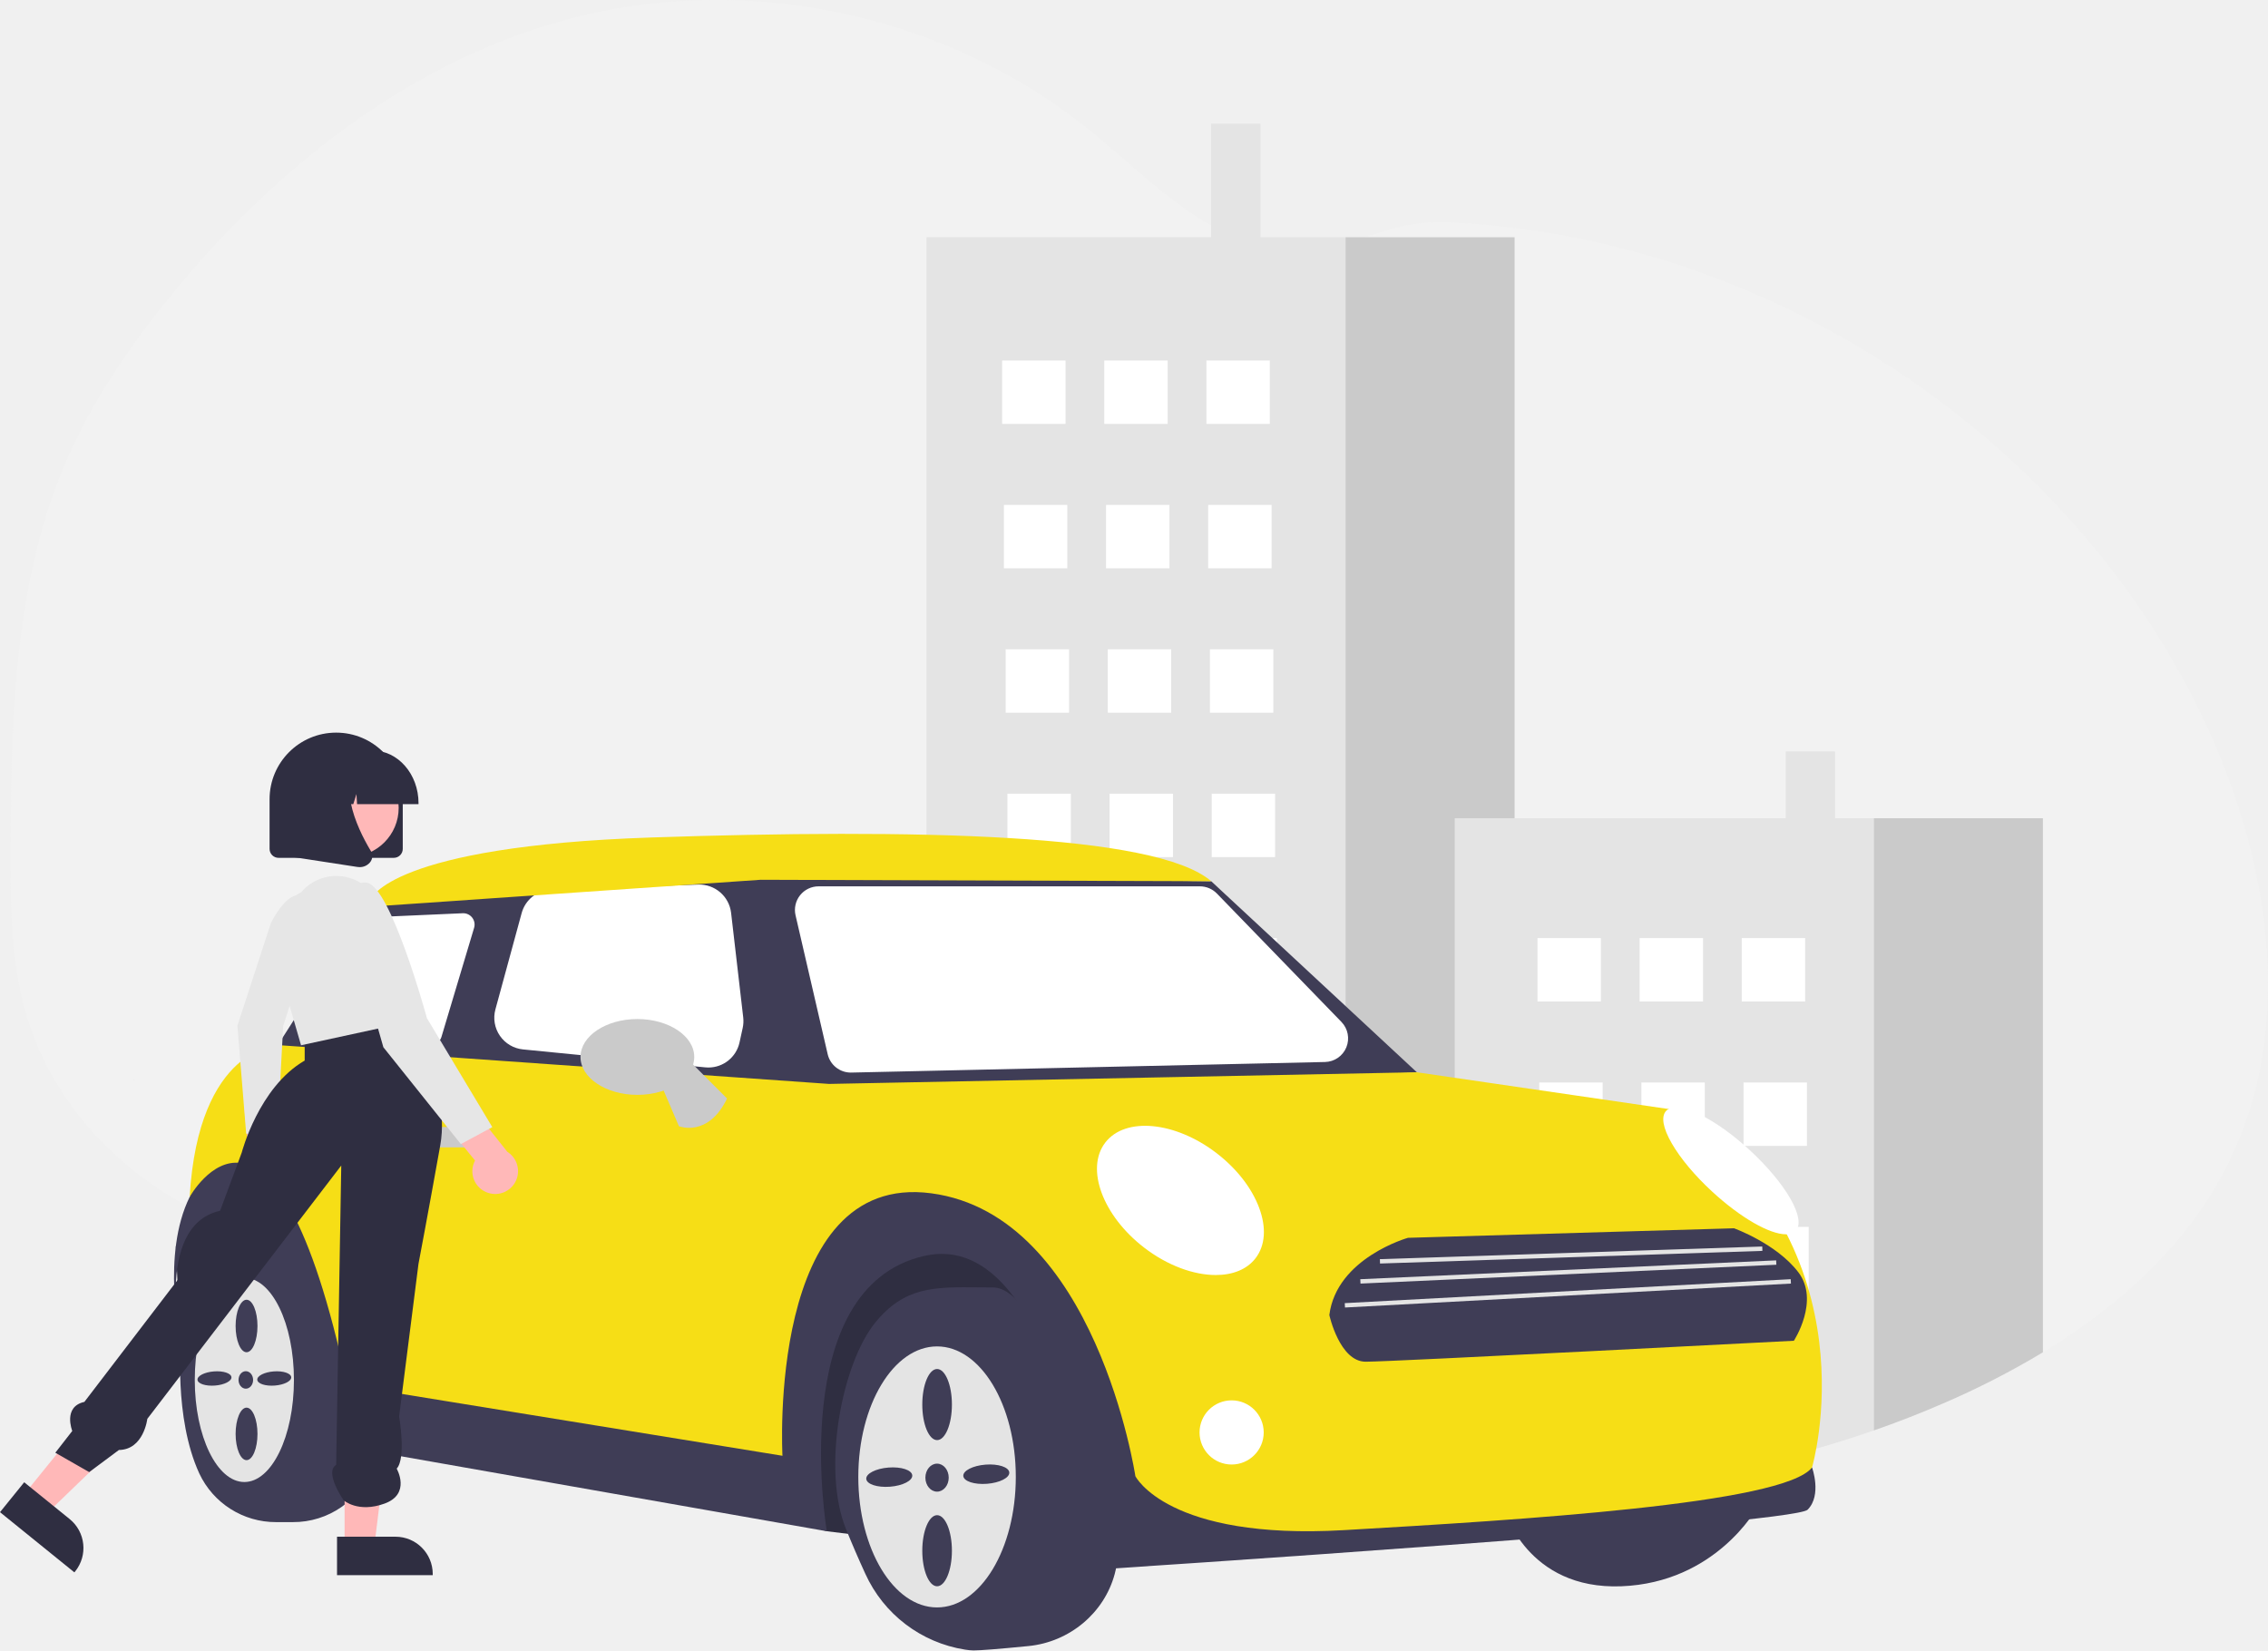
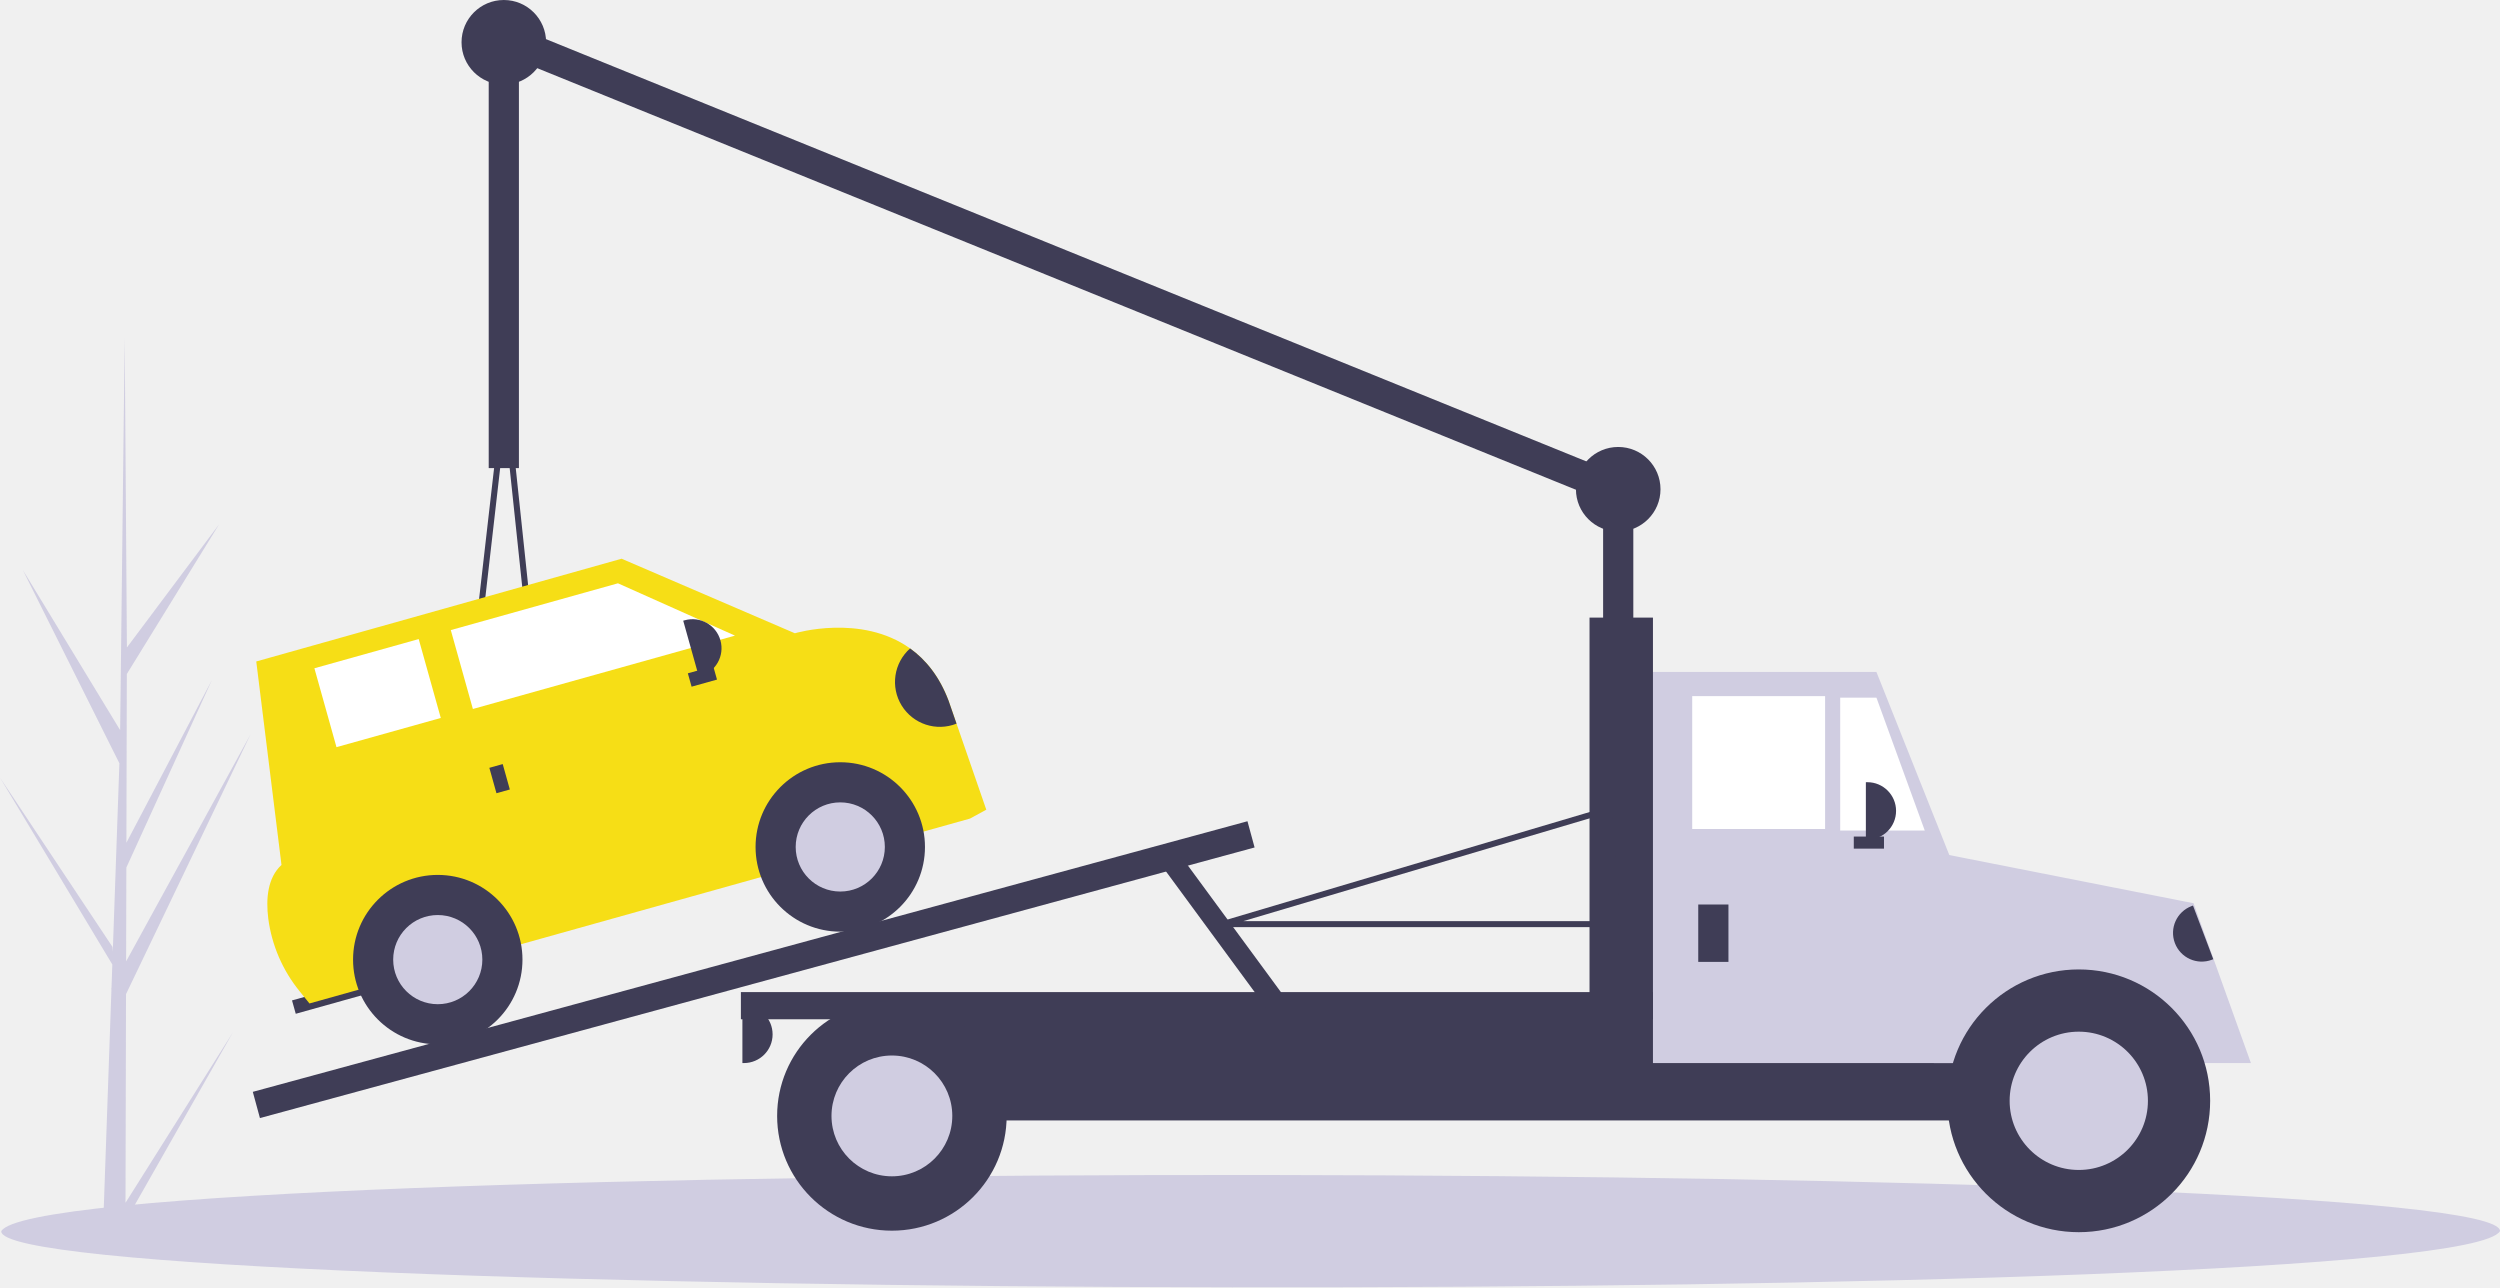
- <svg xmlns="http://www.w3.org/2000/svg" data-name="Layer 1" width="1077.325" height="784.027" viewBox="0 0 1077.325 784.027">
-   <path d="M1120.516,609.153c-18.84,38.87-51.46,68.61-88.78,91.24a392.456,392.456,0,0,1-47.64,24.39q-16.11,6.975-32.66,12.73c-54.73,19.11-112.64,28.45-170.65,28.48q-14.22.015-28.44-.73-4.08-.21-8.16-.48-21.495-1.425-42.85-4.57c-.28-.04-.57-.08-.85-.13a539.774,539.774,0,0,1-87.77-20.57q-8.325-2.7-16.55-5.67c-1.48-.52-2.96-1.07-4.43-1.61q-9.27-3.435-18.4-7.21-7.68-3.165-15.27-6.57-7.47-3.375-14.84-6.97-12.06-5.91-23.86-12.39-9.105-5.04-17.97-10.46a496.62,496.62,0,0,1-42.49-29.08q-7.23-5.52-14.26-11.32c-3.25-2.68-6.47-5.42-9.74-8.08-6.9-5.61-14-10.94-21.92-14.93a78.626,78.626,0,0,0-7.34-3.24,91.905,91.905,0,0,0-29.15-5.67c-16.99-.67-34.53,2.49-50.96,7.17-7.81,2.21-15.53,4.75-23.25,7.35q-4.755,1.605-9.5,3.22c-6.54,2.23-13.08,4.41-19.68,6.4-2.2.66-4.4,1.31-6.61,1.92a194.227,194.227,0,0,1-26.91,5.72,143.374,143.374,0,0,1-60.49-5.27l-1.67-.52c-2.8-.88-5.57-1.84-8.33-2.89l-1.67-.64q-3.989-1.545-7.83-3.31l-1.67-.76c-2.46-1.15-4.87-2.35-7.24-3.62-.2-.1-.39-.2-.59-.31-.92-.48-1.83-1-2.73-1.49a164.618,164.618,0,0,1-39.16-30.49c-.33-.33-.64-.67-1-1-1.59-1.72-3.15-3.47-4.66-5.26-.56-.66-1.12-1.32-1.67-2q-2.685-3.285-5.19-6.71c-.25-.33-.49-.67-.73-1a145.03,145.03,0,0,1-16.87-30.5c-.14-.33-.27-.67-.39-1q-1.995-5.145-3.65-10.47c-.45-1.48-.88-3-1.26-4.48-.13-.44-.25-.89-.36-1.33-5.47-21.72-6.06-44.31-6.06-66.77v-7.85c.16-36.33.72-73.28,6.08-109.11a6.036,6.036,0,0,1,.11-.74,344.024,344.024,0,0,1,7.31-35.82,265.599,265.599,0,0,1,12.31-36.3c12.33-29,30.26-55.39,50.17-79.85,50.1-61.51,115.87-113.22,192.85-132.51,82.95-20.83,175.14-.87,242.05,52.4,19.73,15.7,37.521,34.2,59.39,46.66q1.11.645,2.25,1.26,4.335,2.355,8.86,4.28a91.427,91.427,0,0,0,12.31,4.25c13.29,3.57,27.18,3.89,40.43-.54,1.08-.37,2.16-.76,3.23-1.19,2.27-.9,4.44-1.74,6.53-2.52,14.26-5.31,25.24-7.89,42.57-6.96a411.346,411.346,0,0,1,120.36,25.19c1.56.57,3.12,1.16,4.67,1.75,100.71,38.55,187.3,115.1,232.28,213.47q1.8,3.9,3.47,7.86C1140.426,474.623,1150.106,548.093,1120.516,609.153Z" transform="translate(-61.33735 -57.98653)" fill="#f2f2f2" style="isolation:isolate" />
-   <polygon points="63.608 512.617 63.608 513.017 63.458 513.197 63.608 512.617" fill="#cacaca" />
-   <path d="M302.285,630.833q-4.755,1.605-9.5,3.22v-3.22Z" transform="translate(-61.33735 -57.98653)" fill="#fff" />
-   <rect x="575.296" y="58.768" width="23.422" height="58.555" fill="#e4e4e4" />
-   <path d="M700.486,170.693v589.39a539.774,539.774,0,0,1-87.77-20.57q-8.325-2.7-16.55-5.67c-1.48-.52-2.96-1.07-4.43-1.61q-9.27-3.435-18.4-7.21-7.68-3.165-15.27-6.57-7.47-3.375-14.84-6.97-12.06-5.91-23.86-12.39-9.105-5.04-17.97-10.46v-517.94Z" transform="translate(-61.33735 -57.98653)" fill="#e4e4e4" />
-   <path d="M780.785,170.693v595.3q-14.22.015-28.44-.73-4.08-.21-8.16-.48-21.495-1.425-42.85-4.57c-.28-.04-.57-.08-.85-.13v-589.39Z" transform="translate(-61.33735 -57.98653)" fill="#cacaca" />
-   <rect x="476.029" y="171.26" width="30.114" height="30.114" fill="#fff" />
-   <rect x="524.546" y="171.26" width="30.114" height="30.114" fill="#fff" />
-   <rect x="573.063" y="171.26" width="30.114" height="30.114" fill="#fff" />
-   <rect x="476.866" y="239.853" width="30.114" height="30.114" fill="#fff" />
-   <rect x="525.382" y="239.853" width="30.114" height="30.114" fill="#fff" />
-   <rect x="573.899" y="239.853" width="30.114" height="30.114" fill="#fff" />
-   <rect x="477.702" y="308.445" width="30.114" height="30.114" fill="#fff" />
-   <rect x="526.219" y="308.445" width="30.114" height="30.114" fill="#fff" />
-   <rect x="574.736" y="308.445" width="30.114" height="30.114" fill="#fff" />
-   <rect x="478.539" y="377.038" width="30.114" height="30.114" fill="#fff" />
-   <rect x="527.055" y="377.038" width="30.114" height="30.114" fill="#fff" />
-   <rect x="575.572" y="377.038" width="30.114" height="30.114" fill="#fff" />
-   <rect x="479.375" y="445.631" width="30.114" height="30.114" fill="#fff" />
-   <rect x="527.892" y="445.631" width="30.114" height="30.114" fill="#fff" />
-   <rect x="576.409" y="445.631" width="30.114" height="30.114" fill="#fff" />
-   <rect x="480.212" y="514.223" width="30.114" height="30.114" fill="#fff" />
-   <rect x="528.728" y="514.223" width="30.114" height="30.114" fill="#fff" />
-   <rect x="577.245" y="514.223" width="30.114" height="30.114" fill="#fff" />
-   <rect x="481.048" y="582.816" width="30.114" height="30.114" fill="#fff" />
-   <rect x="529.565" y="582.816" width="30.114" height="30.114" fill="#fff" />
-   <rect x="578.082" y="582.816" width="30.114" height="30.114" fill="#fff" />
-   <path d="M573.336,709.393v15.63q-7.68-3.165-15.27-6.57-7.47-3.375-14.84-6.97v-2.09Z" transform="translate(-61.33735 -57.98653)" fill="#fff" />
-   <path d="M621.856,709.393v30.12h-9.14q-8.325-2.7-16.55-5.67c-1.48-.52-2.96-1.07-4.43-1.61v-22.84Z" transform="translate(-61.33735 -57.98653)" fill="#fff" />
-   <rect x="578.918" y="651.409" width="30.114" height="30.114" fill="#fff" />
-   <rect x="848.27" y="356.962" width="23.422" height="34.704" fill="#e4e4e4" />
-   <path d="M951.436,446.673v290.84c-54.73,19.11-112.64,28.45-170.65,28.48q-14.22.015-28.44-.73v-318.59Z" transform="translate(-61.33735 -57.98653)" fill="#e4e4e4" />
-   <path d="M1031.736,446.673v253.72a392.456,392.456,0,0,1-47.64,24.39q-16.11,6.975-32.66,12.73v-290.84Z" transform="translate(-61.33735 -57.98653)" fill="#cacaca" />
-   <rect x="730.324" y="445.631" width="30.114" height="30.114" fill="#fff" />
-   <rect x="778.841" y="445.631" width="30.114" height="30.114" fill="#fff" />
-   <rect x="827.357" y="445.631" width="30.114" height="30.114" fill="#fff" />
-   <rect x="731.16" y="514.223" width="30.114" height="30.114" fill="#fff" />
-   <rect x="779.677" y="514.223" width="30.114" height="30.114" fill="#fff" />
-   <rect x="828.194" y="514.223" width="30.114" height="30.114" fill="#fff" />
-   <rect x="731.997" y="582.816" width="30.114" height="30.114" fill="#fff" />
-   <rect x="780.514" y="582.816" width="30.114" height="30.114" fill="#fff" />
-   <rect x="829.03" y="582.816" width="30.114" height="30.114" fill="#fff" />
-   <rect x="732.833" y="651.409" width="30.114" height="30.114" fill="#fff" />
-   <rect x="781.35" y="651.409" width="30.114" height="30.114" fill="#fff" />
-   <rect x="829.867" y="651.409" width="30.114" height="30.114" fill="#fff" />
-   <path d="M775.912,775.167s10.712,38.099,55.578,36.367,64.261-37.06,64.261-37.06Z" transform="translate(-61.33735 -57.98653)" fill="#3f3d56" />
-   <polygon points="96.331 568.594 83.513 592.07 85.594 636.133 392.751 727.401 526.504 743.85 500.355 584.338 408.852 568.136 271.586 572.058 155.211 550.584 96.331 568.594" fill="#2f2e41" />
-   <path d="M200.426,781.055h-7.929A40.144,40.144,0,0,1,155.973,757.88c-12.224-26.686-8.603-63.587-8.549-64.113,2.77-31.895,20.25-52.704,43.501-51.76,25.667,1.035,47.555,89.814,48.474,93.593a33.087,33.087,0,0,1-1.153,19.199A40.01,40.01,0,0,1,200.426,781.055Z" transform="translate(-61.33735 -57.98653)" fill="#3f3d56" />
-   <path d="M523.765,842.013a27.929,27.929,0,0,1-4.047-.391,62.7,62.7,0,0,1-47.347-36.043c-3.215-6.991-6.308-14.15-9.193-21.277-11.585-28.621-1.873-78.654,13.907-98.02,13.927-17.093,27.945-16.958,49.165-16.758,2.179.021,4.435.042,6.778.046,23.561.039,48.469,86.71,56.655,115.191.651,2.266,1.19,4.141,1.607,5.548,1.282,4.328,1.13,9.504-.453,15.384-4.994,18.551-21.454,32.309-40.957,34.236C535.872,841.312,527.086,842.013,523.765,842.013Z" transform="translate(-61.33735 -57.98653)" fill="#3f3d56" />
-   <path d="M146.931,694.12s-9.005-40.177,4.503-67.539l13.614-32.904,51.446,47.797,11.747,74.79L429.557,746.766S417.088,624.156,495.364,619.307s115.418,127.459,115.418,127.459L649.838,775.167,922.073,755.078s4.806,13.161-2.1,20.089-337.328,28.401-337.328,28.401-16.625-164.172-82.432-148.933S454.088,785.388,454.088,785.388L218.973,743.995s-7.62-111.526-46.412-111.526S146.931,694.12,146.931,694.12Z" transform="translate(-61.33735 -57.98653)" fill="#3f3d56" />
-   <polygon points="131.986 496.458 176.339 426.935 365.449 415.852 575.34 418.623 673.012 509.368 370.99 526.685 127.849 513.524 131.986 496.458" fill="#3f3d56" />
-   <path d="M193.324,554.445s-37.734.787-41.89,72.136c0,0,40.177-72.735,74.813,89.36L433.02,749.537S425.401,614.458,503.677,624.849,600.656,759.235,600.656,759.235s15.24,30.479,99.057,25.63,209.198-12.469,222.36-29.787c0,0,30.479-103.214-64.422-169.714L734.349,567.354l-279.162,5.542Z" transform="translate(-61.33735 -57.98653)" fill="#f6de16" />
-   <path d="M287.898,603.029H264.346a4.849,4.849,0,1,1,0-9.698h23.552a4.849,4.849,0,0,1,0,9.698Z" transform="translate(-61.33735 -57.98653)" fill="#cacaca" />
-   <circle cx="585.038" cy="680.467" r="15.24" fill="#fff" />
-   <path d="M638.825,663.675c-10.434,0-22.89-4.454-34.04-13.042-19.674-15.156-27.94-37.535-18.425-49.885,9.514-12.351,33.261-10.068,52.935,5.087,9.508,7.325,16.666,16.53,20.157,25.92,3.511,9.446,2.896,17.957-1.732,23.964C653.598,661.071,646.802,663.675,638.825,663.675Z" transform="translate(-61.33735 -57.98653)" fill="#fff" />
-   <path d="M909.637,644.325c-7.676,0-21.464-7.773-35.116-20.386-8.183-7.561-14.962-15.665-19.088-22.82-4.191-7.268-5.146-12.735-2.688-15.395s7.984-2.14,15.56,1.465c7.458,3.549,16.072,9.667,24.255,17.228,17.269,15.956,26.834,32.743,21.777,38.216A6.133,6.133,0,0,1,909.637,644.325Z" transform="translate(-61.33735 -57.98653)" fill="#fff" />
-   <path d="M265.863,554.43q-.247,0-.497-.023l-50.089-4.657a5.388,5.388,0,0,1-4.08-8.205l28.245-45.539a5.385,5.385,0,0,1,4.341-2.543l37.359-1.648a5.388,5.388,0,0,1,5.399,6.928L271.027,550.587A5.407,5.407,0,0,1,265.863,554.43Z" transform="translate(-61.33735 -57.98653)" fill="#fff" />
-   <path d="M397.856,565.1q-.741,0-1.493-.073l-86.594-8.525a15.118,15.118,0,0,1-13.105-19.02l12.457-45.71a15.048,15.048,0,0,1,14.059-11.134l69.885-2.44a15.202,15.202,0,0,1,15.545,13.368l5.767,49.747a15.087,15.087,0,0,1-.248,4.972l-1.515,6.927A15.123,15.123,0,0,1,397.856,565.1Z" transform="translate(-61.33735 -57.98653)" fill="#fff" />
-   <path d="M465.439,567.506a11.268,11.268,0,0,1-10.933-8.692l-15.276-66.03a11.221,11.221,0,0,1,10.932-13.75h181.153a11.281,11.281,0,0,1,8.054,3.408l59.17,61.006a11.221,11.221,0,0,1-7.804,19.03l-225.046,5.025C465.605,567.505,465.522,567.506,465.439,567.506Z" transform="translate(-61.33735 -57.98653)" fill="#fff" />
-   <path d="M236.13,487.346l1.546-2.424s9.005-24.938,133-29.094,239.678-2.078,266,20.781l-214.047-.693L241.832,488.385Z" transform="translate(-61.33735 -57.98653)" fill="#f6de16" />
-   <path d="M177.41,665.026c-13.008,0-23.552,21.71-23.552,48.49,0,26.78,10.545,48.49,23.552,48.49s23.552-21.71,23.552-48.49C200.963,686.736,190.418,665.026,177.41,665.026Zm1.039,10.391c2.869,0,5.195,5.582,5.195,12.469s-2.326,12.469-5.195,12.469-5.195-5.582-5.195-12.469S175.58,675.417,178.45,675.417Zm3.117,38.099c0,2.295-1.551,4.156-3.464,4.156s-3.464-1.861-3.464-4.156,1.551-4.156,3.464-4.156S181.567,711.22,181.567,713.516Zm-18.097,2.668c-4.454.344-8.181-.881-8.324-2.737s3.351-3.639,7.805-3.983c4.454-.344,8.181.881,8.324,2.737S167.924,715.839,163.47,716.183Zm14.98,35.431c-2.869,0-5.195-5.582-5.195-12.469s2.326-12.469,5.195-12.469,5.195,5.582,5.195,12.469S181.319,751.615,178.45,751.615Zm13.421-35.431c-4.454.344-8.181-.881-8.324-2.737s3.351-3.639,7.805-3.983c4.454-.344,8.181.881,8.324,2.737S196.325,715.839,191.871,716.183Z" transform="translate(-61.33735 -57.98653)" fill="#e4e4e4" />
-   <path d="M506.448,697.584c-20.659,0-37.406,27.757-37.406,61.998,0,34.24,16.747,61.998,37.406,61.998s37.406-27.757,37.406-61.998C543.854,725.341,527.106,697.584,506.448,697.584Zm-22.347,66.65c-6.033.466-11.082-1.194-11.276-3.708s4.539-4.929,10.572-5.396,11.081,1.194,11.276,3.708C494.867,761.352,490.134,763.767,484.1,764.233Zm22.369,47.301c-3.887,0-7.037-7.562-7.037-16.89s3.151-16.89,7.037-16.89c3.887,0,7.037,7.562,7.037,16.89S510.356,811.534,506.47,811.534Zm-5.564-51.607c0-3.673,2.481-6.65,5.542-6.65s5.542,2.977,5.542,6.65-2.481,6.65-5.542,6.65S500.906,763.6,500.906,759.927Zm5.564-17.828c-3.887,0-7.037-7.562-7.037-16.89s3.151-16.889,7.037-16.889c3.887,0,7.037,7.562,7.037,16.889S510.356,742.1,506.47,742.1ZM530.191,762.848c-6.033.466-11.081-1.194-11.276-3.708s4.539-4.929,10.572-5.396,11.081,1.194,11.275,3.708S536.224,762.382,530.191,762.848Z" transform="translate(-61.33735 -57.98653)" fill="#e4e4e4" />
-   <path d="M375.525,573.588l8.313,19.396s13.854,5.542,22.859-13.161l-18.248-18.248Z" transform="translate(-61.33735 -57.98653)" fill="#cacaca" />
-   <path d="M364.096,578.091c-14.896,0-27.016-8.079-27.016-18.01,0-9.931,12.119-18.01,27.016-18.01s27.016,8.079,27.016,18.01C391.111,570.012,378.992,578.091,364.096,578.091Z" transform="translate(-61.33735 -57.98653)" fill="#cacaca" />
-   <path d="M885.016,641.474l-154.877,4.527s-33.894,9.507-37.353,36.672c0,0,4.842,22.184,17.293,22.184s203.365-9.96,203.365-9.96,12.451-19.015,2.075-32.597S885.016,641.474,885.016,641.474Z" transform="translate(-61.33735 -57.98653)" fill="#3f3d56" />
-   <rect x="716.784" y="653.131" width="181.725" height="2.078" transform="translate(-82.51257 -30.94157) rotate(-1.89362)" fill="#e4e4e4" />
-   <rect x="707.441" y="661.187" width="197.738" height="2.078" transform="translate(-90.48339 -20.81434) rotate(-2.59409)" fill="#e4e4e4" />
-   <rect x="700.011" y="671.343" width="212.142" height="2.078" transform="translate(-96.23224 -13.79524) rotate(-3.0738)" fill="#e4e4e4" />
-   <g id="fa69add6-ae6a-462f-9f4a-a8964149f7d7" data-name="Group 142">
-     <path id="f4e602e9-d2b5-4192-9853-189e5cc927ef-3080" data-name="Path 2185" d="M176.31,619.619a9.422,9.422,0,0,1,3.043-14.123L177.385,584.055l12.738-4.373,2.354,30.318a9.473,9.473,0,0,1-16.169,9.62Z" transform="translate(-61.33735 -57.98653)" fill="#ffb8b8" />
-     <path id="e2d38235-adb3-41cf-b4a9-63352e01515a-3081" data-name="Path 2186" d="M189.984,496.558s8.741-18.345,16.509-11.897-10.649,60.696-10.649,60.696l-2.8,52.662L178.281,596.544l-4.174-51.303Z" transform="translate(-61.33735 -57.98653)" fill="#e6e6e6" />
-     <path id="eea0d059-1974-4b26-aac7-8a2396c42a8e-3082" data-name="Path 2187" d="M72.732,767.966,83.69,776.836l39.43-38.05L106.947,725.698Z" transform="translate(-61.33735 -57.98653)" fill="#ffb8b8" />
-     <path id="a9703c69-ade6-4e5d-bca9-6a3d314fecef-3083" data-name="Path 2188" d="M72.832,762.125l21.581,17.467h0a17.695,17.695,0,0,1,2.619,24.886l-.362.447L61.337,776.326Z" transform="translate(-61.33735 -57.98653)" fill="#2f2e41" />
-     <path id="fb949616-149f-4f99-b6d4-35f2ecdeae65-3084" data-name="Path 2189" d="M225.028,792.59h14.098l6.704-54.385H225.025Z" transform="translate(-61.33735 -57.98653)" fill="#ffb8b8" />
-     <path id="b920e865-38ed-4b06-94ca-a4364bcce1a4-3085" data-name="Path 2190" d="M221.431,787.987h27.766a17.695,17.695,0,0,1,17.695,17.693v.576H221.432Z" transform="translate(-61.33735 -57.98653)" fill="#2f2e41" />
-     <path id="e64f2ddc-8714-4699-9f4e-cfc1a70d06b3-3086" data-name="Path 2191" d="M249.766,537.647S276.217,569.843,270.467,602.047s-10.35,56.351-10.35,56.351l-9.195,72.448s3.45,19.733-1.15,24.816c0,0,6.9,11.984-5.75,16.584s-19.48-1.586-19.48-1.586-9.275-13.361-3.525-16.806l2.423-142.193L131.317,731.997s-1.693,14.635-13.497,14.793l-14.103,10.507-16.1-9.202,8.05-10.35s-4.6-11.5,5.75-13.8L161.217,645.746,176.167,605.496s8.05-31.05,29.9-43.7V548.337Z" transform="translate(-61.33735 -57.98653)" fill="#2f2e41" />
-     <path id="bce97f6a-e88b-4fe5-bf4a-3ce22a01c084-3087" data-name="Path 2192" d="M204.342,481.871h0a21.96,21.96,0,0,1,28.945-4.086l.956.637h0a84.765,84.765,0,0,1,19.843,40.855l4.306,23.545L204.341,554.53l-12.671-43.7a24.689,24.689,0,0,1,12.671-28.958Z" transform="translate(-61.33735 -57.98653)" fill="#e6e6e6" />
-     <path id="b697c87b-19ec-4b06-9e7e-37987317631c-3088" data-name="Path 2193" d="M293.143,624.625a10.783,10.783,0,0,1-6.151-15.349L271.399,590.195l9.285-12.304,21.641,27.257a10.842,10.842,0,0,1-9.182,19.476Z" transform="translate(-61.33735 -57.98653)" fill="#ffb8b8" />
-     <path id="ff802918-ea99-4deb-b868-19882644d1b6-3089" data-name="Path 2194" d="M227.341,499.121s-3.45-23,8.05-21.85,28.75,64.4,28.75,64.4l31.05,51.75-14.95,8.05-36.8-46Z" transform="translate(-61.33735 -57.98653)" fill="#e6e6e6" />
-     <path id="b2ad01c3-7822-402f-83d4-81805929538c-3090" data-name="Path 2195" d="M248.401,465.497H193.639a4.254,4.254,0,0,1-4.249-4.249V437.643a31.63,31.63,0,1,1,63.26,0h0v23.604A4.254,4.254,0,0,1,248.401,465.497Z" transform="translate(-61.33735 -57.98653)" fill="#2f2e41" />
-     <circle id="fe1c8106-5903-484b-8252-f0483d4636a1" data-name="Ellipse 430" cx="166.183" cy="383.771" r="23.19" fill="#ffb8b8" />
-     <path id="e2d5a9f4-7ffc-4596-9574-3d578968164c-3091" data-name="Path 2196" d="M260.133,440.004H230.948l-.299-4.808-1.497,4.808H224.659l-.593-9.529-2.966,9.529h-8.695v-.472c0-13.796,9.783-25.021,21.81-25.021h4.115c12.024,0,21.81,11.224,21.81,25.021Z" transform="translate(-61.33735 -57.98653)" fill="#2f2e41" />
-     <path id="aa8282a4-b0b8-48ea-8496-97297549be2f-3092" data-name="Path 2197" d="M232.157,469.903a7.018,7.018,0,0,1-1.065-.082l-34.737-5.351V428.289a13.936,13.936,0,0,1,13.936-13.936h24.303l-.944.964c-13.171,13.407-3.248,35.154,3.839,46.926a4.638,4.638,0,0,1-.472,5.496,6.31,6.31,0,0,1-4.858,2.167Z" transform="translate(-61.33735 -57.98653)" fill="#2f2e41" />
-   </g>
+ <svg xmlns="http://www.w3.org/2000/svg" data-name="Layer 1" width="1002.501" height="516.22" viewBox="0 0 1002.501 516.22">
+   <path d="M149.078,674.202l43.077-68.361-43.097,75.808-.023,7.789q-4.61-.054-9.126-.353l3.514-100.063-.046-.773.079-.148.335-9.455L98.75,503.723l45.087,67.843.135,2.003,2.654-75.601-38.72-77.518,39.023,64.234,1.815-156.701.008-.522.006.513.884,123.548,36.999-49.433L149.609,462.162l-.172,67.668,34.33-65.354-34.349,75.302-.095,37.627,49.868-90.996L149.284,590.532Z" transform="translate(-98.74955 -191.8899)" fill="#d0cde1" />
+   <rect x="642.851" y="193.767" width="12.11" height="85.984" fill="#3f3d56" />
+   <rect x="521.329" y="57.4" width="12.11" height="483.657" transform="translate(-46.96838 483.469) rotate(-67.90849)" fill="#3f3d56" />
+   <path d="M1101.249,685.583C1082.491,716.92,97.76,714.29,99.252,685.581,118.009,654.246,1102.741,656.876,1101.249,685.583Z" transform="translate(-98.74955 -191.8899)" fill="#d0cde1" />
+   <rect x="773.644" y="366.947" width="105.361" height="41.176" fill="#3f3d56" />
+   <rect x="349.778" y="403.278" width="519.539" height="46.02" fill="#3f3d56" />
+   <polygon points="783.938 426.288 659.2 426.288 659.2 269.458 752.451 269.458 783.938 348.555 783.938 426.288" fill="#d0cde1" />
+   <rect x="678.577" y="279.146" width="53.286" height="53.286" fill="#fff" />
+   <polygon points="771.827 333.038 737.918 333.038 737.918 279.752 752.451 279.752 771.827 333.038" fill="#fff" />
+   <rect x="680.999" y="362.708" width="12.11" height="23.01" fill="#3f3d56" />
+   <path d="M748.212,313.661h.606a11.505,11.505,0,0,1,11.505,11.505v0a11.505,11.505,0,0,1-11.505,11.505H748.212a0,0,0,0,1,0,0V313.661a0,0,0,0,1,0,0Z" fill="#3f3d56" />
+   <path d="M297.703,403.278h.606a11.505,11.505,0,0,1,11.505,11.505v0a11.505,11.505,0,0,1-11.505,11.505h-.606a0,0,0,0,1,0,0V403.278A0,0,0,0,1,297.703,403.278Z" fill="#3f3d56" />
+   <path d="M931.129,594.995c18.455,0,35.055,8.94,46.573,23.184h23.668l-23.01-64.096-107.178-21.138,3.028,85.234h10.346C896.075,603.935,912.674,594.995,931.129,594.995Z" transform="translate(-98.74955 -191.8899)" fill="#d0cde1" />
+   <circle cx="833.591" cy="441.426" r="52.681" fill="#3f3d56" />
+   <circle cx="833.591" cy="441.426" r="27.727" fill="#d0cde1" />
+   <circle cx="357.65" cy="447.482" r="46.02" fill="#3f3d56" />
+   <circle cx="357.65" cy="447.482" r="24.221" fill="#d0cde1" />
+   <rect x="637.401" y="247.659" width="25.432" height="183.474" fill="#3f3d56" />
+   <rect x="297.097" y="397.829" width="365.736" height="10.899" fill="#3f3d56" />
+   <rect x="194.303" y="575.272" width="413.358" height="10.899" transform="translate(-237.1354 -66.25763) rotate(-15.21949)" fill="#3f3d56" />
+   <rect x="585.082" y="530.057" width="8.477" height="70.856" transform="translate(-319.1748 266.9006) rotate(-36.31135)" fill="#3f3d56" />
+   <rect x="743.368" y="335.46" width="12.11" height="4.844" fill="#3f3d56" />
+   <path d="M747.656,563.681H589.009a1.211,1.211,0,0,1-.344-2.372l155.014-46.02a1.211,1.211,0,0,1,1.552,1.066l3.633,46.02a1.211,1.211,0,0,1-1.208,1.306ZM597.343,561.259H746.345l-3.412-43.222Z" transform="translate(-98.74955 -191.8899)" fill="#3f3d56" />
+   <path d="M318.049,510.395h-.011l-34.766-.328a1.211,1.211,0,0,1-1.192-1.349l18.064-157.615a1.211,1.211,0,0,1,1.203-1.073h.005a1.212,1.212,0,0,1,1.199,1.084l16.702,157.943a1.211,1.211,0,0,1-1.205,1.338Zm-33.41-2.737,32.063.302L301.298,362.3Z" transform="translate(-98.74955 -191.8899)" fill="#3f3d56" />
+   <path d="M970.488,556.415h.606a11.505,11.505,0,0,1,11.505,11.505v0a11.505,11.505,0,0,1-11.505,11.505h-.606a0,0,0,0,1,0,0V556.415A0,0,0,0,1,970.488,556.415Z" transform="translate(1992.097 561.7655) rotate(159.2826)" fill="#3f3d56" />
+   <rect x="215.948" y="588.226" width="35.08" height="5.568" transform="translate(-249.4105 -107.0804) rotate(-15.63709)" fill="#3f3d56" />
+   <path d="M494.252,516.576l-6.521,3.56L222.839,594.28l-3.933-4.885a58.171,58.171,0,0,1-12.581-29.144c-1-7.985-.269-16.4,5.301-21.523l-10.116-81.59,146.5-41.204,69.485,29.899s26.616-7.953,46.202,6.08c6.2,4.446,11.698,11.095,15.416,20.907l3.203,9.252Z" transform="translate(-98.74955 -191.8899)" fill="#f6de16" />
+   <circle cx="336.948" cy="339.63" r="33.967" fill="#3f3d56" />
+   <circle cx="336.948" cy="339.63" r="17.877" fill="#d0cde1" />
+   <circle cx="175.545" cy="384.807" r="33.967" fill="#3f3d56" />
+   <circle cx="175.545" cy="384.807" r="17.877" fill="#d0cde1" />
+   <polygon points="294.724 254.884 189.624 284.302 180.769 252.665 247.797 233.903 294.724 254.884" fill="#fff" />
+   <rect x="228.448" y="453.402" width="43.433" height="32.853" transform="translate(-216.1297 -107.0706) rotate(-15.63709)" fill="#fff" />
+   <rect x="296.301" y="498.839" width="5.568" height="10.58" transform="translate(-223.5644 -92.61487) rotate(-15.63709)" fill="#3f3d56" />
+   <rect x="377.636" y="457.859" width="5.568" height="10.58" transform="translate(625.1378 -219.9204) rotate(74.36291)" fill="#3f3d56" />
+   <path d="M375.626,438.706h.613A11.638,11.638,0,0,1,387.877,450.344v0a11.638,11.638,0,0,1-11.638,11.638h-.613a0,0,0,0,1,0,0V438.706A0,0,0,0,1,375.626,438.706Z" transform="translate(-206.0075 -72.32334) rotate(-15.63709)" fill="#3f3d56" />
+   <path d="M482.316,482.071a17.988,17.988,0,0,1-18.619-30.159c6.2,4.446,11.698,11.095,15.416,20.907Z" transform="translate(-98.74955 -191.8899)" fill="#3f3d56" />
+   <rect x="195.975" y="10.899" width="12.11" height="176.813" fill="#3f3d56" />
+   <circle cx="202.03" cy="16.955" r="16.955" fill="#3f3d56" />
+   <circle cx="648.906" cy="196.189" r="16.955" fill="#3f3d56" />
</svg>
